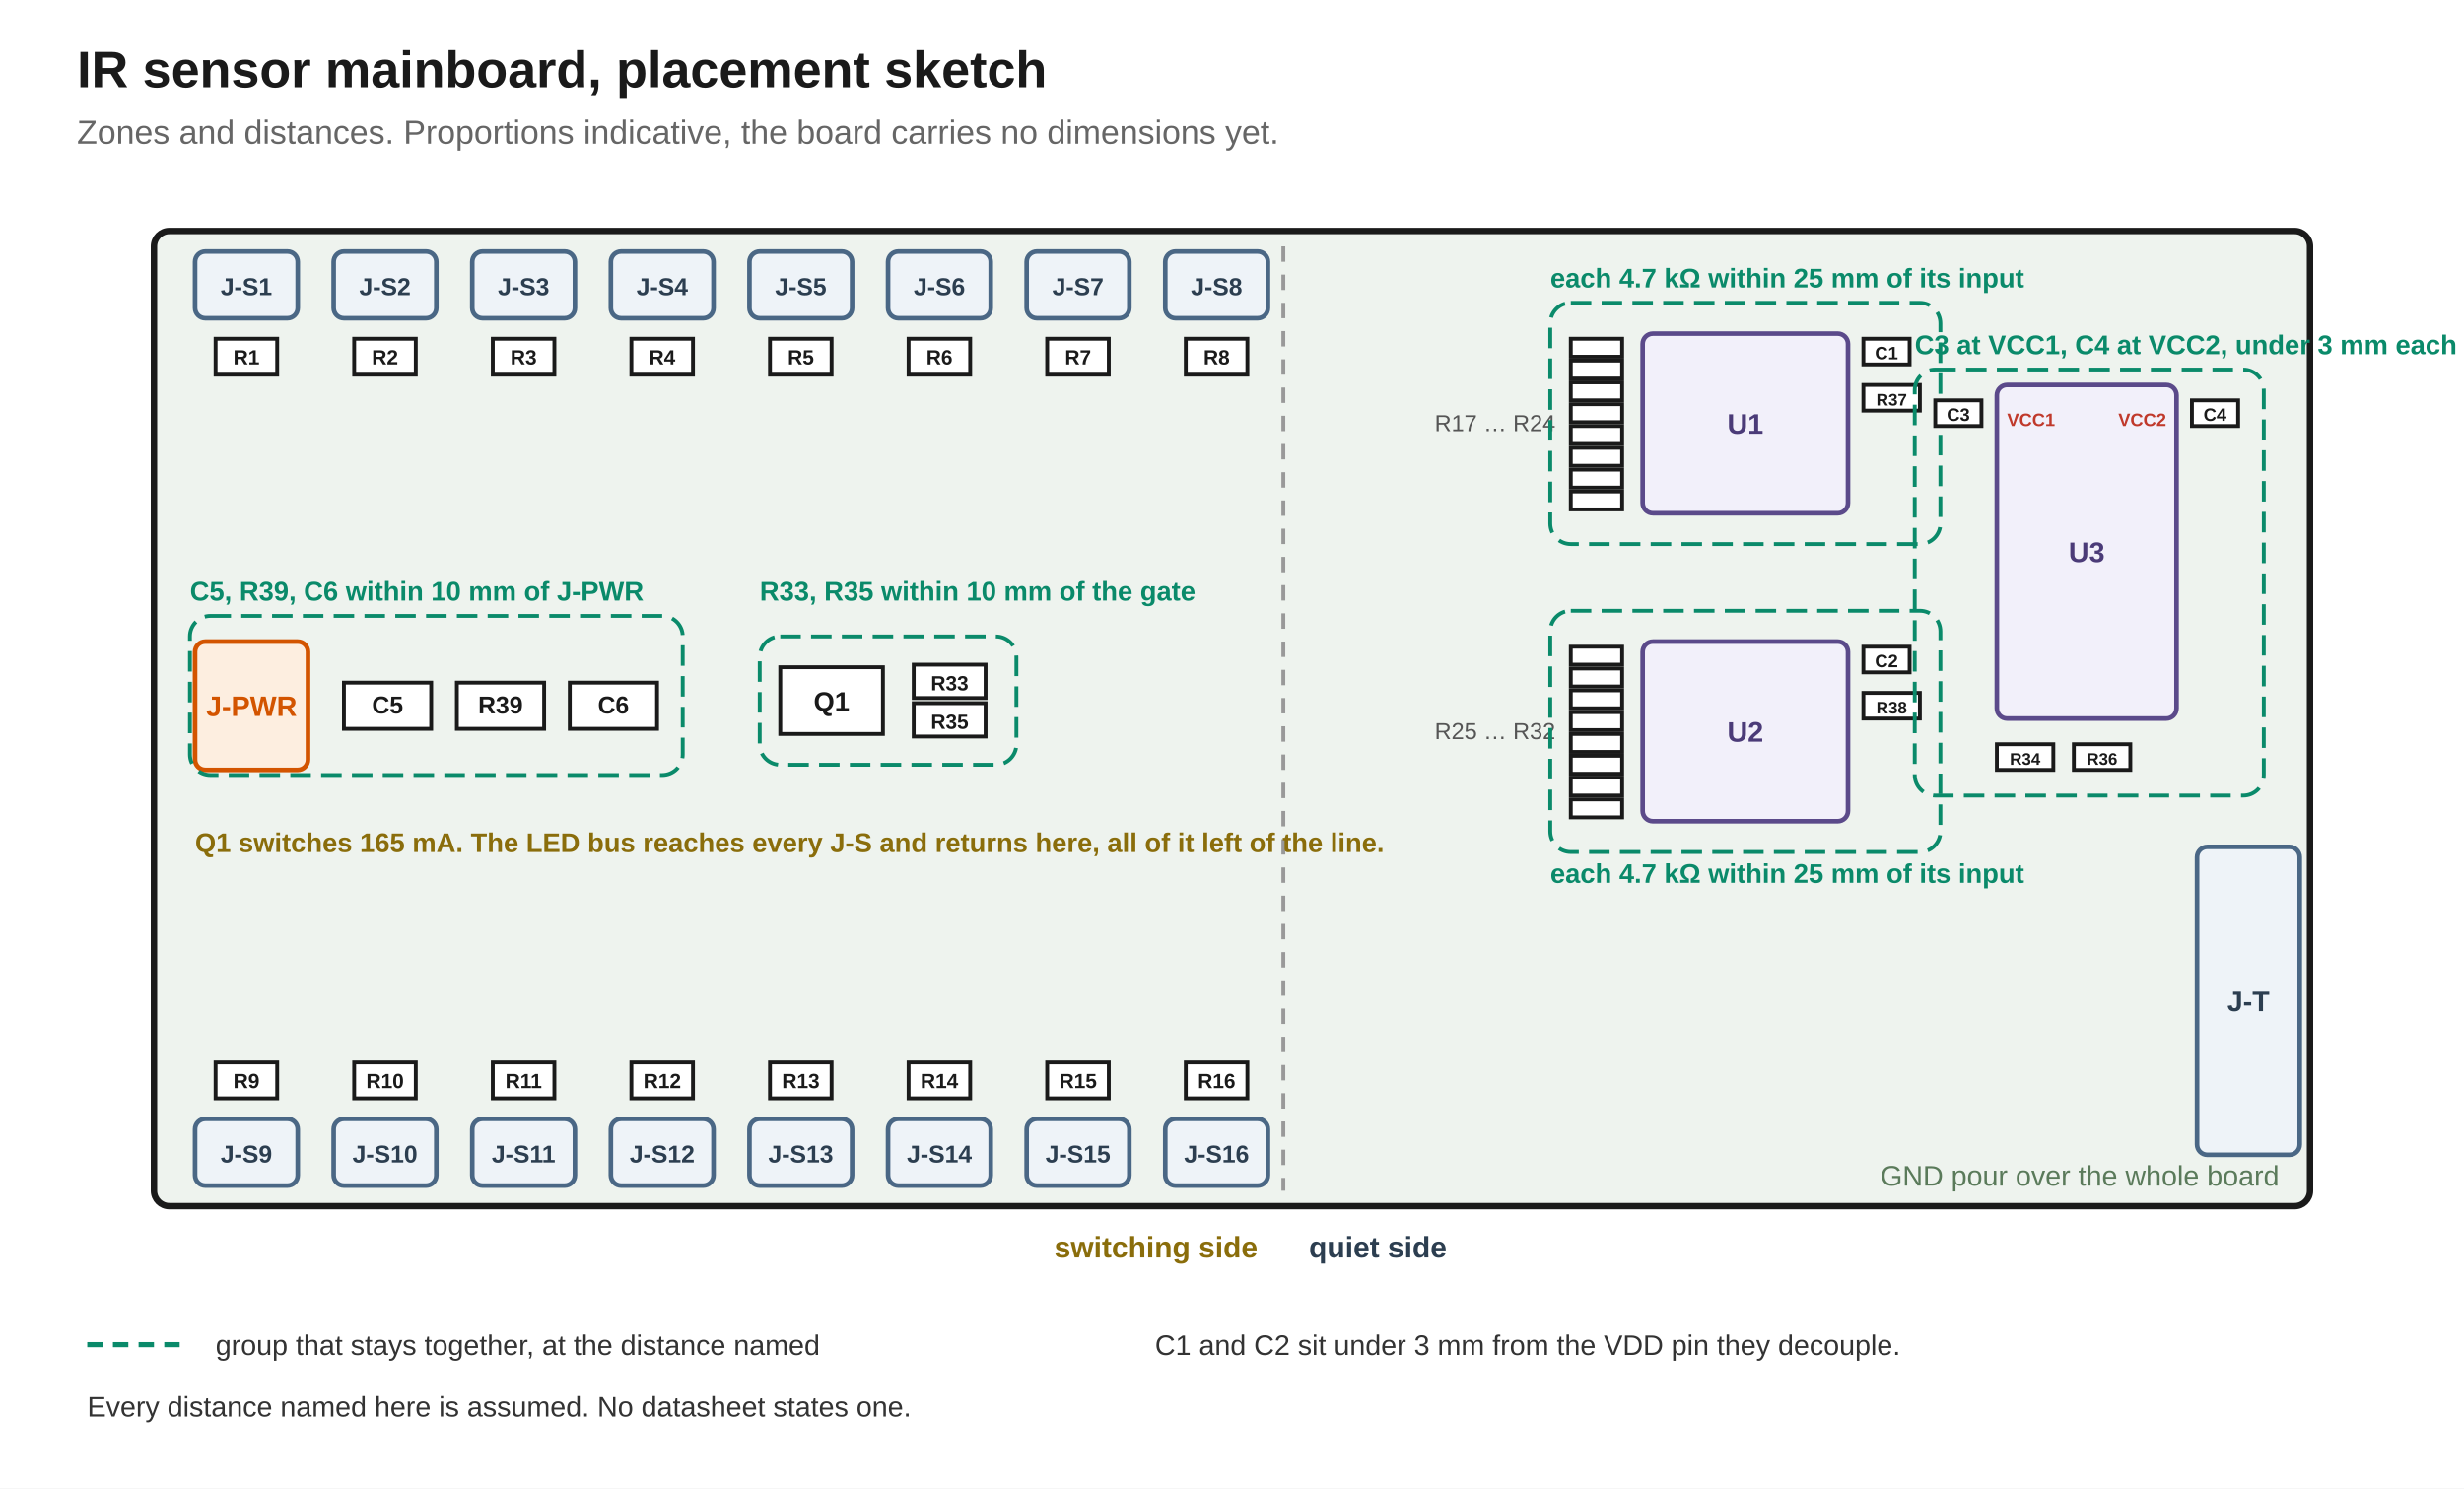
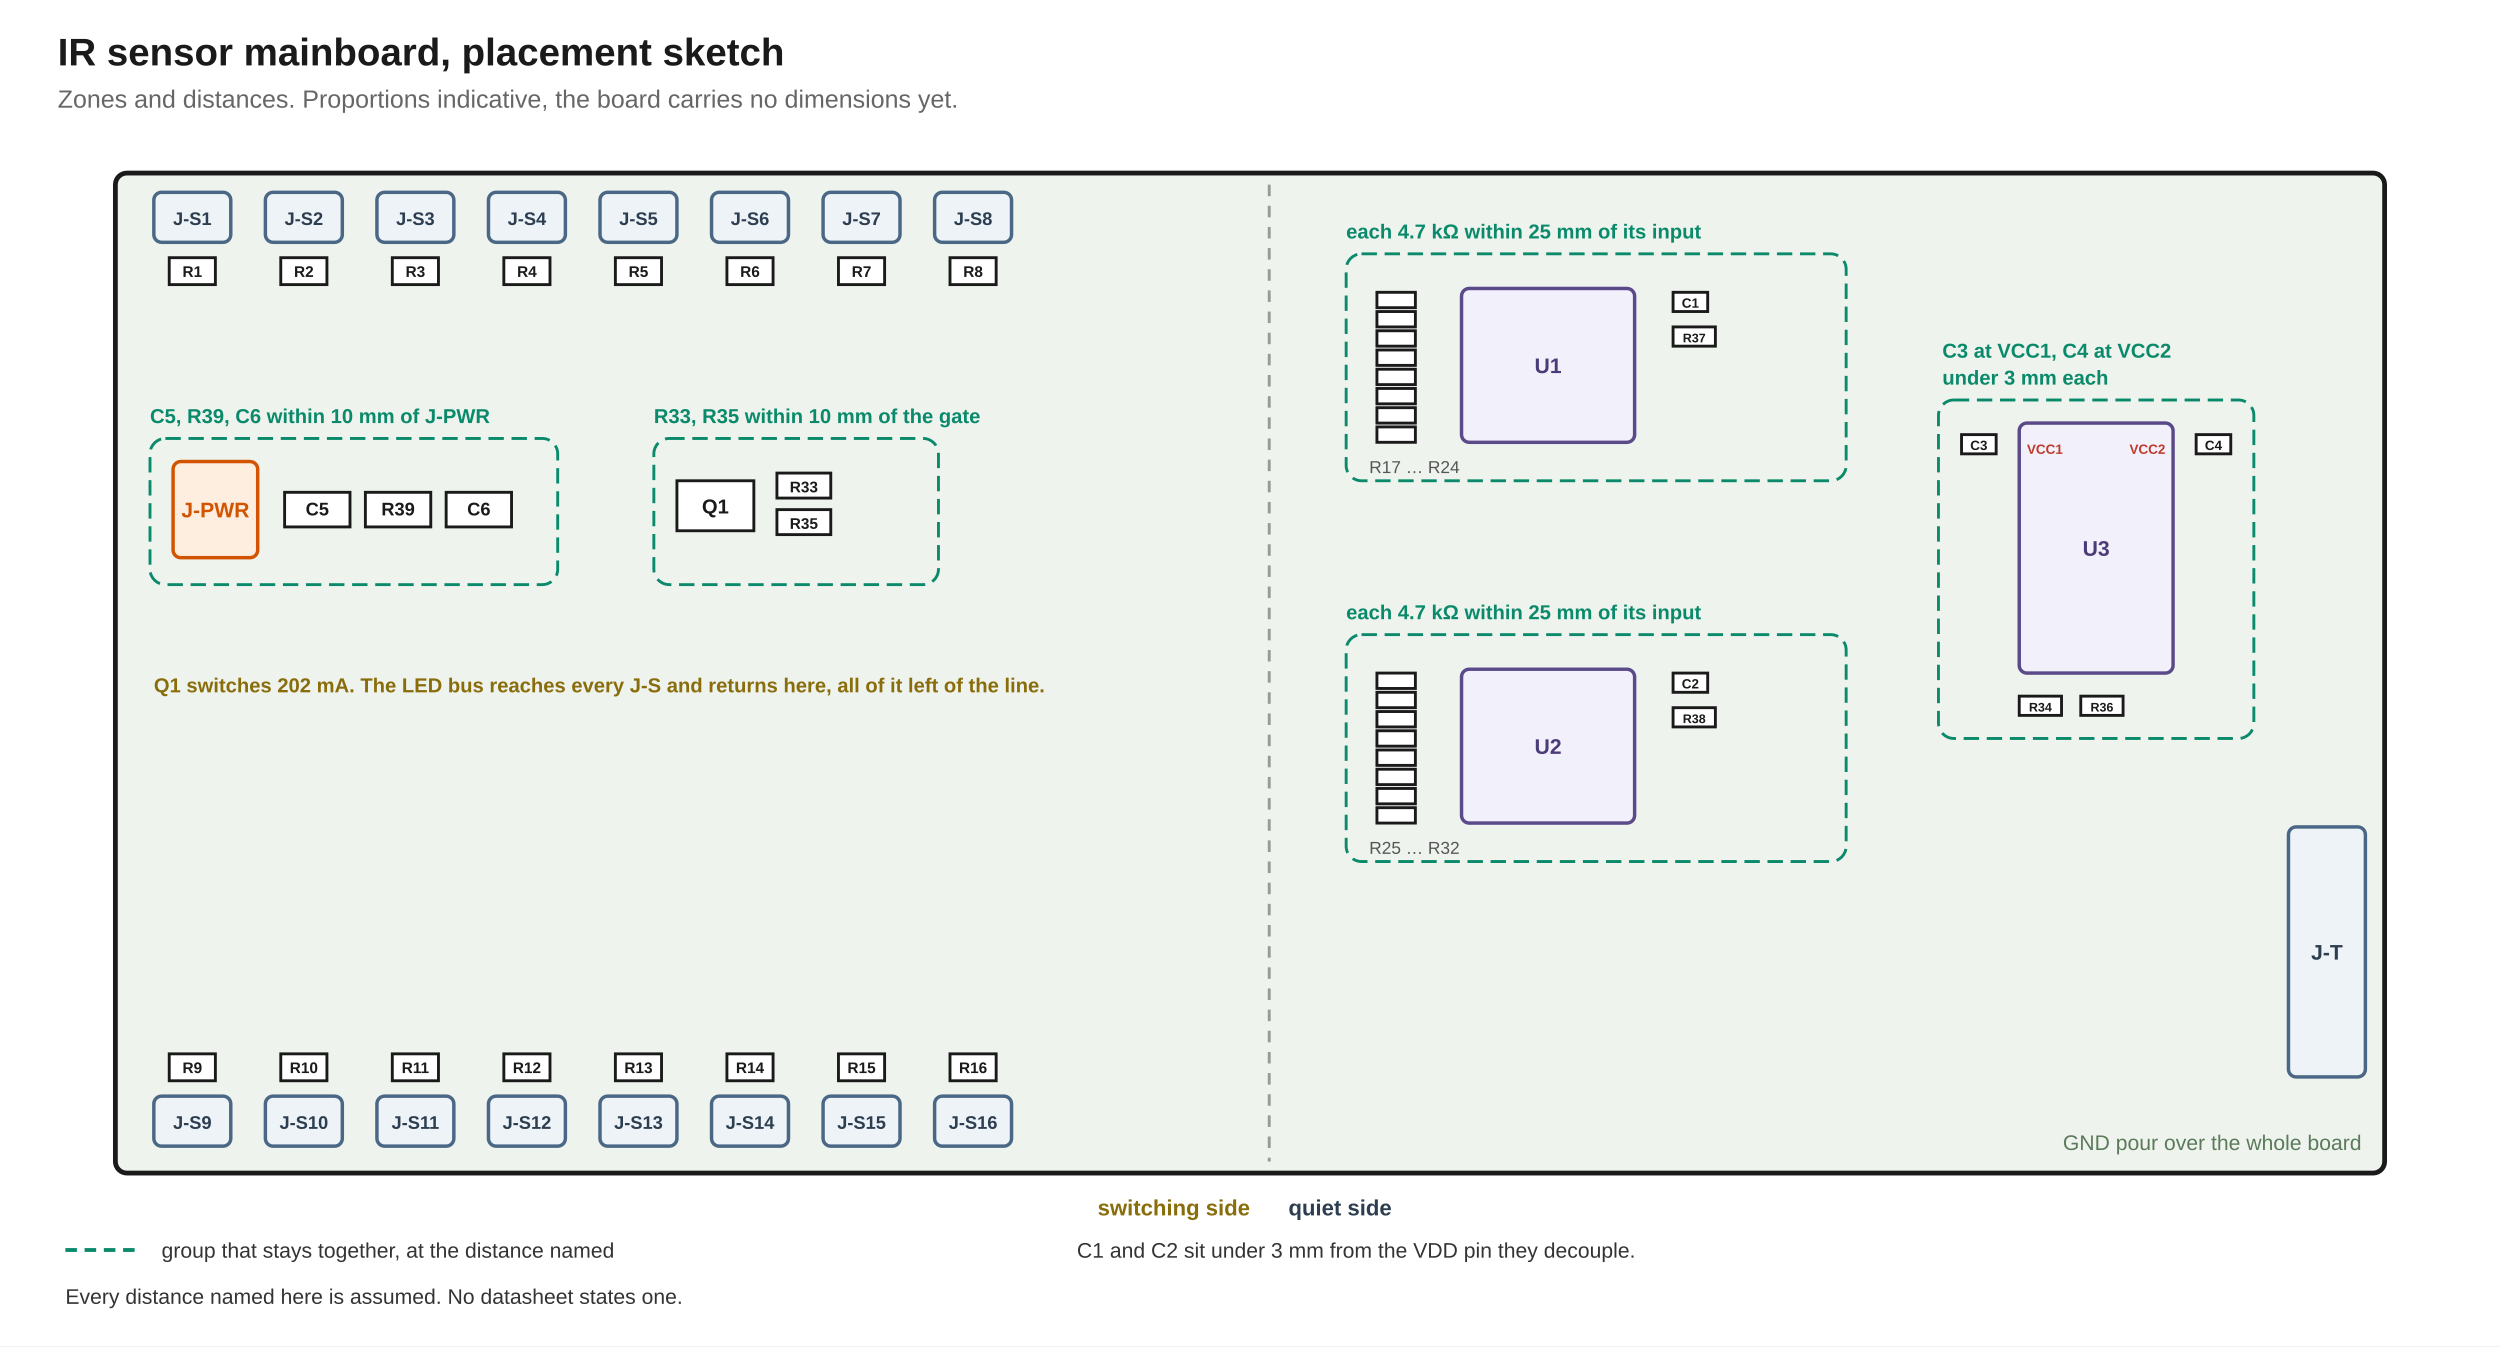
- <svg xmlns="http://www.w3.org/2000/svg" viewBox="0 0 960 580" font-family="Segoe UI, Arial, sans-serif">
-   <rect x="0" y="0" width="960" height="580" fill="#ffffff" />
+ <svg xmlns="http://www.w3.org/2000/svg" viewBox="0 0 1300 700" font-family="Segoe UI, Arial, sans-serif">
+   <rect x="0" y="0" width="1300" height="700" fill="#ffffff" />
  <text x="30" y="34" font-size="20" font-weight="700" fill="#1a1a1a">IR sensor mainboard, placement sketch</text>
  <text x="30" y="56" font-size="13" fill="#666">Zones and distances. Proportions indicative, the board carries no dimensions yet.</text>
-   <rect x="60" y="90" width="840" height="380" rx="6" fill="#eef3ee" stroke="#1a1a1a" stroke-width="2.5" />
-   <line x1="500" y1="96" x2="500" y2="464" stroke="#999" stroke-width="1.5" stroke-dasharray="6 5" />
-   <text x="490" y="490" text-anchor="end" font-size="11.5" font-weight="700" fill="#8a6d0b">switching side</text>
-   <text x="510" y="490" font-size="11.5" font-weight="700" fill="#2c3e50">quiet side</text>
-   <text x="888" y="462" text-anchor="end" font-size="11" fill="#5a7a5a">GND pour over the whole board</text>
-   <rect x="76" y="98" width="40" height="26" rx="4" fill="#eef3f8" stroke="#4a6785" stroke-width="1.8" />
-   <text x="96" y="115" text-anchor="middle" font-size="9.5" font-weight="700" fill="#2c3e50">J-S1</text>
-   <rect x="84" y="132" width="24" height="14" fill="#fff" stroke="#1a1a1a" stroke-width="1.5" />
-   <text x="96" y="142" text-anchor="middle" font-size="8" font-weight="700" fill="#1a1a1a">R1</text>
-   <rect x="130" y="98" width="40" height="26" rx="4" fill="#eef3f8" stroke="#4a6785" stroke-width="1.8" />
-   <text x="150" y="115" text-anchor="middle" font-size="9.5" font-weight="700" fill="#2c3e50">J-S2</text>
-   <rect x="138" y="132" width="24" height="14" fill="#fff" stroke="#1a1a1a" stroke-width="1.5" />
-   <text x="150" y="142" text-anchor="middle" font-size="8" font-weight="700" fill="#1a1a1a">R2</text>
-   <rect x="184" y="98" width="40" height="26" rx="4" fill="#eef3f8" stroke="#4a6785" stroke-width="1.8" />
-   <text x="204" y="115" text-anchor="middle" font-size="9.5" font-weight="700" fill="#2c3e50">J-S3</text>
-   <rect x="192" y="132" width="24" height="14" fill="#fff" stroke="#1a1a1a" stroke-width="1.5" />
-   <text x="204" y="142" text-anchor="middle" font-size="8" font-weight="700" fill="#1a1a1a">R3</text>
-   <rect x="238" y="98" width="40" height="26" rx="4" fill="#eef3f8" stroke="#4a6785" stroke-width="1.8" />
-   <text x="258" y="115" text-anchor="middle" font-size="9.5" font-weight="700" fill="#2c3e50">J-S4</text>
-   <rect x="246" y="132" width="24" height="14" fill="#fff" stroke="#1a1a1a" stroke-width="1.5" />
-   <text x="258" y="142" text-anchor="middle" font-size="8" font-weight="700" fill="#1a1a1a">R4</text>
-   <rect x="292" y="98" width="40" height="26" rx="4" fill="#eef3f8" stroke="#4a6785" stroke-width="1.8" />
-   <text x="312" y="115" text-anchor="middle" font-size="9.5" font-weight="700" fill="#2c3e50">J-S5</text>
-   <rect x="300" y="132" width="24" height="14" fill="#fff" stroke="#1a1a1a" stroke-width="1.5" />
-   <text x="312" y="142" text-anchor="middle" font-size="8" font-weight="700" fill="#1a1a1a">R5</text>
-   <rect x="346" y="98" width="40" height="26" rx="4" fill="#eef3f8" stroke="#4a6785" stroke-width="1.8" />
-   <text x="366" y="115" text-anchor="middle" font-size="9.5" font-weight="700" fill="#2c3e50">J-S6</text>
-   <rect x="354" y="132" width="24" height="14" fill="#fff" stroke="#1a1a1a" stroke-width="1.5" />
-   <text x="366" y="142" text-anchor="middle" font-size="8" font-weight="700" fill="#1a1a1a">R6</text>
-   <rect x="400" y="98" width="40" height="26" rx="4" fill="#eef3f8" stroke="#4a6785" stroke-width="1.8" />
-   <text x="420" y="115" text-anchor="middle" font-size="9.5" font-weight="700" fill="#2c3e50">J-S7</text>
-   <rect x="408" y="132" width="24" height="14" fill="#fff" stroke="#1a1a1a" stroke-width="1.5" />
-   <text x="420" y="142" text-anchor="middle" font-size="8" font-weight="700" fill="#1a1a1a">R7</text>
-   <rect x="454" y="98" width="40" height="26" rx="4" fill="#eef3f8" stroke="#4a6785" stroke-width="1.8" />
-   <text x="474" y="115" text-anchor="middle" font-size="9.5" font-weight="700" fill="#2c3e50">J-S8</text>
-   <rect x="462" y="132" width="24" height="14" fill="#fff" stroke="#1a1a1a" stroke-width="1.5" />
-   <text x="474" y="142" text-anchor="middle" font-size="8" font-weight="700" fill="#1a1a1a">R8</text>
-   <rect x="76" y="436" width="40" height="26" rx="4" fill="#eef3f8" stroke="#4a6785" stroke-width="1.8" />
-   <text x="96" y="453" text-anchor="middle" font-size="9.5" font-weight="700" fill="#2c3e50">J-S9</text>
-   <rect x="84" y="414" width="24" height="14" fill="#fff" stroke="#1a1a1a" stroke-width="1.5" />
-   <text x="96" y="424" text-anchor="middle" font-size="8" font-weight="700" fill="#1a1a1a">R9</text>
-   <rect x="130" y="436" width="40" height="26" rx="4" fill="#eef3f8" stroke="#4a6785" stroke-width="1.8" />
-   <text x="150" y="453" text-anchor="middle" font-size="9.5" font-weight="700" fill="#2c3e50">J-S10</text>
-   <rect x="138" y="414" width="24" height="14" fill="#fff" stroke="#1a1a1a" stroke-width="1.5" />
-   <text x="150" y="424" text-anchor="middle" font-size="8" font-weight="700" fill="#1a1a1a">R10</text>
-   <rect x="184" y="436" width="40" height="26" rx="4" fill="#eef3f8" stroke="#4a6785" stroke-width="1.8" />
-   <text x="204" y="453" text-anchor="middle" font-size="9.5" font-weight="700" fill="#2c3e50">J-S11</text>
-   <rect x="192" y="414" width="24" height="14" fill="#fff" stroke="#1a1a1a" stroke-width="1.5" />
-   <text x="204" y="424" text-anchor="middle" font-size="8" font-weight="700" fill="#1a1a1a">R11</text>
-   <rect x="238" y="436" width="40" height="26" rx="4" fill="#eef3f8" stroke="#4a6785" stroke-width="1.8" />
-   <text x="258" y="453" text-anchor="middle" font-size="9.5" font-weight="700" fill="#2c3e50">J-S12</text>
-   <rect x="246" y="414" width="24" height="14" fill="#fff" stroke="#1a1a1a" stroke-width="1.5" />
-   <text x="258" y="424" text-anchor="middle" font-size="8" font-weight="700" fill="#1a1a1a">R12</text>
-   <rect x="292" y="436" width="40" height="26" rx="4" fill="#eef3f8" stroke="#4a6785" stroke-width="1.8" />
-   <text x="312" y="453" text-anchor="middle" font-size="9.5" font-weight="700" fill="#2c3e50">J-S13</text>
-   <rect x="300" y="414" width="24" height="14" fill="#fff" stroke="#1a1a1a" stroke-width="1.5" />
-   <text x="312" y="424" text-anchor="middle" font-size="8" font-weight="700" fill="#1a1a1a">R13</text>
-   <rect x="346" y="436" width="40" height="26" rx="4" fill="#eef3f8" stroke="#4a6785" stroke-width="1.8" />
-   <text x="366" y="453" text-anchor="middle" font-size="9.5" font-weight="700" fill="#2c3e50">J-S14</text>
-   <rect x="354" y="414" width="24" height="14" fill="#fff" stroke="#1a1a1a" stroke-width="1.5" />
-   <text x="366" y="424" text-anchor="middle" font-size="8" font-weight="700" fill="#1a1a1a">R14</text>
-   <rect x="400" y="436" width="40" height="26" rx="4" fill="#eef3f8" stroke="#4a6785" stroke-width="1.8" />
-   <text x="420" y="453" text-anchor="middle" font-size="9.5" font-weight="700" fill="#2c3e50">J-S15</text>
-   <rect x="408" y="414" width="24" height="14" fill="#fff" stroke="#1a1a1a" stroke-width="1.5" />
-   <text x="420" y="424" text-anchor="middle" font-size="8" font-weight="700" fill="#1a1a1a">R15</text>
-   <rect x="454" y="436" width="40" height="26" rx="4" fill="#eef3f8" stroke="#4a6785" stroke-width="1.8" />
-   <text x="474" y="453" text-anchor="middle" font-size="9.5" font-weight="700" fill="#2c3e50">J-S16</text>
-   <rect x="462" y="414" width="24" height="14" fill="#fff" stroke="#1a1a1a" stroke-width="1.5" />
-   <text x="474" y="424" text-anchor="middle" font-size="8" font-weight="700" fill="#1a1a1a">R16</text>
-   <rect x="76" y="250" width="44" height="50" rx="4" fill="#fdeee0" stroke="#d35400" stroke-width="1.8" />
-   <text x="98" y="279" text-anchor="middle" font-size="11" font-weight="700" fill="#d35400">J-PWR</text>
-   <rect x="134" y="266" width="34" height="18" fill="#fff" stroke="#1a1a1a" stroke-width="1.5" />
-   <text x="151" y="278" text-anchor="middle" font-size="9.5" font-weight="700" fill="#1a1a1a">C5</text>
-   <rect x="178" y="266" width="34" height="18" fill="#fff" stroke="#1a1a1a" stroke-width="1.5" />
-   <text x="195" y="278" text-anchor="middle" font-size="9.5" font-weight="700" fill="#1a1a1a">R39</text>
-   <rect x="222" y="266" width="34" height="18" fill="#fff" stroke="#1a1a1a" stroke-width="1.5" />
-   <text x="239" y="278" text-anchor="middle" font-size="9.5" font-weight="700" fill="#1a1a1a">C6</text>
-   <rect x="74" y="240" width="192" height="62" rx="8" fill="none" stroke="#0a8a6a" stroke-width="1.5" stroke-dasharray="8 4" />
-   <text x="74" y="234" font-size="10.5" font-weight="700" fill="#0a8a6a">C5, R39, C6 within 10 mm of J-PWR</text>
-   <rect x="304" y="260" width="40" height="26" fill="#fff" stroke="#1a1a1a" stroke-width="1.5" />
-   <text x="324" y="277" text-anchor="middle" font-size="10.5" font-weight="700" fill="#1a1a1a">Q1</text>
-   <rect x="356" y="259" width="28" height="13" fill="#fff" stroke="#1a1a1a" stroke-width="1.5" />
-   <text x="370" y="269" text-anchor="middle" font-size="8" font-weight="700" fill="#1a1a1a">R33</text>
-   <rect x="356" y="274" width="28" height="13" fill="#fff" stroke="#1a1a1a" stroke-width="1.5" />
-   <text x="370" y="284" text-anchor="middle" font-size="8" font-weight="700" fill="#1a1a1a">R35</text>
-   <rect x="296" y="248" width="100" height="50" rx="8" fill="none" stroke="#0a8a6a" stroke-width="1.5" stroke-dasharray="8 4" />
-   <text x="296" y="234" font-size="10.5" font-weight="700" fill="#0a8a6a">R33, R35 within 10 mm of the gate</text>
-   <text x="76" y="332" font-size="10.5" font-weight="700" fill="#8a6d0b">Q1 switches 165 mA. The LED bus reaches every J-S and returns here, all of it left of the line.</text>
-   <rect x="640" y="130" width="80" height="70" rx="4" fill="#f2f0fa" stroke="#5b4a8a" stroke-width="1.8" />
-   <text x="680" y="169" text-anchor="middle" font-size="11" font-weight="700" fill="#4b3b78">U1</text>
-   <rect x="612" y="132.0" width="20" height="7" fill="#fff" stroke="#1a1a1a" stroke-width="1.5" />
-   <rect x="612" y="140.5" width="20" height="7" fill="#fff" stroke="#1a1a1a" stroke-width="1.5" />
-   <rect x="612" y="149.0" width="20" height="7" fill="#fff" stroke="#1a1a1a" stroke-width="1.5" />
-   <rect x="612" y="157.5" width="20" height="7" fill="#fff" stroke="#1a1a1a" stroke-width="1.5" />
-   <rect x="612" y="166.0" width="20" height="7" fill="#fff" stroke="#1a1a1a" stroke-width="1.5" />
-   <rect x="612" y="174.5" width="20" height="7" fill="#fff" stroke="#1a1a1a" stroke-width="1.5" />
-   <rect x="612" y="183.0" width="20" height="7" fill="#fff" stroke="#1a1a1a" stroke-width="1.5" />
-   <rect x="612" y="191.5" width="20" height="7" fill="#fff" stroke="#1a1a1a" stroke-width="1.5" />
-   <text x="606" y="168" text-anchor="end" font-size="9" fill="#555">R17 … R24</text>
-   <rect x="726" y="132" width="18" height="10" fill="#fff" stroke="#1a1a1a" stroke-width="1.5" />
-   <text x="735" y="140" text-anchor="middle" font-size="7" font-weight="700" fill="#1a1a1a">C1</text>
-   <rect x="726" y="150" width="22" height="10" fill="#fff" stroke="#1a1a1a" stroke-width="1.5" />
-   <text x="737" y="158" text-anchor="middle" font-size="6.5" font-weight="700" fill="#1a1a1a">R37</text>
-   <rect x="604" y="118" width="152" height="94" rx="8" fill="none" stroke="#0a8a6a" stroke-width="1.5" stroke-dasharray="8 4" />
-   <text x="604" y="112" font-size="10.5" font-weight="700" fill="#0a8a6a">each 4.7 kΩ within 25 mm of its input</text>
-   <rect x="640" y="250" width="80" height="70" rx="4" fill="#f2f0fa" stroke="#5b4a8a" stroke-width="1.8" />
-   <text x="680" y="289" text-anchor="middle" font-size="11" font-weight="700" fill="#4b3b78">U2</text>
-   <rect x="612" y="252.0" width="20" height="7" fill="#fff" stroke="#1a1a1a" stroke-width="1.5" />
-   <rect x="612" y="260.5" width="20" height="7" fill="#fff" stroke="#1a1a1a" stroke-width="1.5" />
-   <rect x="612" y="269.0" width="20" height="7" fill="#fff" stroke="#1a1a1a" stroke-width="1.5" />
-   <rect x="612" y="277.5" width="20" height="7" fill="#fff" stroke="#1a1a1a" stroke-width="1.5" />
-   <rect x="612" y="286.0" width="20" height="7" fill="#fff" stroke="#1a1a1a" stroke-width="1.5" />
-   <rect x="612" y="294.5" width="20" height="7" fill="#fff" stroke="#1a1a1a" stroke-width="1.5" />
-   <rect x="612" y="303.0" width="20" height="7" fill="#fff" stroke="#1a1a1a" stroke-width="1.5" />
-   <rect x="612" y="311.5" width="20" height="7" fill="#fff" stroke="#1a1a1a" stroke-width="1.5" />
-   <text x="606" y="288" text-anchor="end" font-size="9" fill="#555">R25 … R32</text>
-   <rect x="726" y="252" width="18" height="10" fill="#fff" stroke="#1a1a1a" stroke-width="1.5" />
-   <text x="735" y="260" text-anchor="middle" font-size="7" font-weight="700" fill="#1a1a1a">C2</text>
-   <rect x="726" y="270" width="22" height="10" fill="#fff" stroke="#1a1a1a" stroke-width="1.5" />
-   <text x="737" y="278" text-anchor="middle" font-size="6.5" font-weight="700" fill="#1a1a1a">R38</text>
-   <rect x="604" y="238" width="152" height="94" rx="8" fill="none" stroke="#0a8a6a" stroke-width="1.5" stroke-dasharray="8 4" />
-   <text x="604" y="344" font-size="10.5" font-weight="700" fill="#0a8a6a">each 4.7 kΩ within 25 mm of its input</text>
-   <rect x="778" y="150" width="70" height="130" rx="4" fill="#f2f0fa" stroke="#5b4a8a" stroke-width="1.8" />
-   <text x="813" y="219" text-anchor="middle" font-size="11" font-weight="700" fill="#4b3b78">U3</text>
-   <text x="782" y="166" font-size="7" font-weight="700" fill="#c0392b">VCC1</text>
-   <text x="844" y="166" text-anchor="end" font-size="7" font-weight="700" fill="#c0392b">VCC2</text>
-   <rect x="754" y="156" width="18" height="10" fill="#fff" stroke="#1a1a1a" stroke-width="1.5" />
-   <text x="763" y="164" text-anchor="middle" font-size="7" font-weight="700" fill="#1a1a1a">C3</text>
-   <rect x="854" y="156" width="18" height="10" fill="#fff" stroke="#1a1a1a" stroke-width="1.5" />
-   <text x="863" y="164" text-anchor="middle" font-size="7" font-weight="700" fill="#1a1a1a">C4</text>
-   <rect x="778" y="290" width="22" height="10" fill="#fff" stroke="#1a1a1a" stroke-width="1.5" />
-   <text x="789" y="298" text-anchor="middle" font-size="6.5" font-weight="700" fill="#1a1a1a">R34</text>
-   <rect x="808" y="290" width="22" height="10" fill="#fff" stroke="#1a1a1a" stroke-width="1.5" />
-   <text x="819" y="298" text-anchor="middle" font-size="6.5" font-weight="700" fill="#1a1a1a">R36</text>
-   <rect x="746" y="144" width="136" height="166" rx="8" fill="none" stroke="#0a8a6a" stroke-width="1.5" stroke-dasharray="8 4" />
-   <text x="746" y="138" font-size="10.5" font-weight="700" fill="#0a8a6a">C3 at VCC1, C4 at VCC2, under 3 mm each</text>
-   <rect x="856" y="330" width="40" height="120" rx="4" fill="#eef3f8" stroke="#4a6785" stroke-width="1.8" />
-   <text x="876" y="394" text-anchor="middle" font-size="11" font-weight="700" fill="#2c3e50">J-T</text>
-   <line x1="34" y1="524" x2="74" y2="524" stroke="#0a8a6a" stroke-width="2" stroke-dasharray="6 4" />
-   <text x="84" y="528" font-size="11" fill="#333">group that stays together, at the distance named</text>
-   <text x="450" y="528" font-size="11" fill="#333">C1 and C2 sit under 3 mm from the VDD pin they decouple.</text>
-   <text x="34" y="552" font-size="11" fill="#333">Every distance named here is assumed. No datasheet states one.</text>
+   <rect x="60" y="90" width="1180" height="520" rx="6" fill="#eef3ee" stroke="#1a1a1a" stroke-width="2.5" />
+   <line x1="660" y1="96" x2="660" y2="604" stroke="#999" stroke-width="1.5" stroke-dasharray="6 5" />
+   <text x="650" y="632" text-anchor="end" font-size="11.5" font-weight="700" fill="#8a6d0b">switching side</text>
+   <text x="670" y="632" font-size="11.5" font-weight="700" fill="#2c3e50">quiet side</text>
+   <text x="1228" y="598" text-anchor="end" font-size="11" fill="#5a7a5a">GND pour over the whole board</text>
+   <rect x="80" y="100" width="40" height="26" rx="4" fill="#eef3f8" stroke="#4a6785" stroke-width="1.8" />
+   <text x="100" y="117" text-anchor="middle" font-size="9.5" font-weight="700" fill="#2c3e50">J-S1</text>
+   <rect x="88" y="134" width="24" height="14" fill="#fff" stroke="#1a1a1a" stroke-width="1.5" />
+   <text x="100" y="144" text-anchor="middle" font-size="8" font-weight="700" fill="#1a1a1a">R1</text>
+   <rect x="138" y="100" width="40" height="26" rx="4" fill="#eef3f8" stroke="#4a6785" stroke-width="1.8" />
+   <text x="158" y="117" text-anchor="middle" font-size="9.5" font-weight="700" fill="#2c3e50">J-S2</text>
+   <rect x="146" y="134" width="24" height="14" fill="#fff" stroke="#1a1a1a" stroke-width="1.5" />
+   <text x="158" y="144" text-anchor="middle" font-size="8" font-weight="700" fill="#1a1a1a">R2</text>
+   <rect x="196" y="100" width="40" height="26" rx="4" fill="#eef3f8" stroke="#4a6785" stroke-width="1.8" />
+   <text x="216" y="117" text-anchor="middle" font-size="9.5" font-weight="700" fill="#2c3e50">J-S3</text>
+   <rect x="204" y="134" width="24" height="14" fill="#fff" stroke="#1a1a1a" stroke-width="1.5" />
+   <text x="216" y="144" text-anchor="middle" font-size="8" font-weight="700" fill="#1a1a1a">R3</text>
+   <rect x="254" y="100" width="40" height="26" rx="4" fill="#eef3f8" stroke="#4a6785" stroke-width="1.8" />
+   <text x="274" y="117" text-anchor="middle" font-size="9.5" font-weight="700" fill="#2c3e50">J-S4</text>
+   <rect x="262" y="134" width="24" height="14" fill="#fff" stroke="#1a1a1a" stroke-width="1.5" />
+   <text x="274" y="144" text-anchor="middle" font-size="8" font-weight="700" fill="#1a1a1a">R4</text>
+   <rect x="312" y="100" width="40" height="26" rx="4" fill="#eef3f8" stroke="#4a6785" stroke-width="1.8" />
+   <text x="332" y="117" text-anchor="middle" font-size="9.5" font-weight="700" fill="#2c3e50">J-S5</text>
+   <rect x="320" y="134" width="24" height="14" fill="#fff" stroke="#1a1a1a" stroke-width="1.5" />
+   <text x="332" y="144" text-anchor="middle" font-size="8" font-weight="700" fill="#1a1a1a">R5</text>
+   <rect x="370" y="100" width="40" height="26" rx="4" fill="#eef3f8" stroke="#4a6785" stroke-width="1.8" />
+   <text x="390" y="117" text-anchor="middle" font-size="9.5" font-weight="700" fill="#2c3e50">J-S6</text>
+   <rect x="378" y="134" width="24" height="14" fill="#fff" stroke="#1a1a1a" stroke-width="1.5" />
+   <text x="390" y="144" text-anchor="middle" font-size="8" font-weight="700" fill="#1a1a1a">R6</text>
+   <rect x="428" y="100" width="40" height="26" rx="4" fill="#eef3f8" stroke="#4a6785" stroke-width="1.8" />
+   <text x="448" y="117" text-anchor="middle" font-size="9.5" font-weight="700" fill="#2c3e50">J-S7</text>
+   <rect x="436" y="134" width="24" height="14" fill="#fff" stroke="#1a1a1a" stroke-width="1.5" />
+   <text x="448" y="144" text-anchor="middle" font-size="8" font-weight="700" fill="#1a1a1a">R7</text>
+   <rect x="486" y="100" width="40" height="26" rx="4" fill="#eef3f8" stroke="#4a6785" stroke-width="1.8" />
+   <text x="506" y="117" text-anchor="middle" font-size="9.5" font-weight="700" fill="#2c3e50">J-S8</text>
+   <rect x="494" y="134" width="24" height="14" fill="#fff" stroke="#1a1a1a" stroke-width="1.5" />
+   <text x="506" y="144" text-anchor="middle" font-size="8" font-weight="700" fill="#1a1a1a">R8</text>
+   <rect x="80" y="570" width="40" height="26" rx="4" fill="#eef3f8" stroke="#4a6785" stroke-width="1.8" />
+   <text x="100" y="587" text-anchor="middle" font-size="9.5" font-weight="700" fill="#2c3e50">J-S9</text>
+   <rect x="88" y="548" width="24" height="14" fill="#fff" stroke="#1a1a1a" stroke-width="1.5" />
+   <text x="100" y="558" text-anchor="middle" font-size="8" font-weight="700" fill="#1a1a1a">R9</text>
+   <rect x="138" y="570" width="40" height="26" rx="4" fill="#eef3f8" stroke="#4a6785" stroke-width="1.8" />
+   <text x="158" y="587" text-anchor="middle" font-size="9.5" font-weight="700" fill="#2c3e50">J-S10</text>
+   <rect x="146" y="548" width="24" height="14" fill="#fff" stroke="#1a1a1a" stroke-width="1.5" />
+   <text x="158" y="558" text-anchor="middle" font-size="8" font-weight="700" fill="#1a1a1a">R10</text>
+   <rect x="196" y="570" width="40" height="26" rx="4" fill="#eef3f8" stroke="#4a6785" stroke-width="1.8" />
+   <text x="216" y="587" text-anchor="middle" font-size="9.5" font-weight="700" fill="#2c3e50">J-S11</text>
+   <rect x="204" y="548" width="24" height="14" fill="#fff" stroke="#1a1a1a" stroke-width="1.5" />
+   <text x="216" y="558" text-anchor="middle" font-size="8" font-weight="700" fill="#1a1a1a">R11</text>
+   <rect x="254" y="570" width="40" height="26" rx="4" fill="#eef3f8" stroke="#4a6785" stroke-width="1.8" />
+   <text x="274" y="587" text-anchor="middle" font-size="9.5" font-weight="700" fill="#2c3e50">J-S12</text>
+   <rect x="262" y="548" width="24" height="14" fill="#fff" stroke="#1a1a1a" stroke-width="1.5" />
+   <text x="274" y="558" text-anchor="middle" font-size="8" font-weight="700" fill="#1a1a1a">R12</text>
+   <rect x="312" y="570" width="40" height="26" rx="4" fill="#eef3f8" stroke="#4a6785" stroke-width="1.8" />
+   <text x="332" y="587" text-anchor="middle" font-size="9.5" font-weight="700" fill="#2c3e50">J-S13</text>
+   <rect x="320" y="548" width="24" height="14" fill="#fff" stroke="#1a1a1a" stroke-width="1.5" />
+   <text x="332" y="558" text-anchor="middle" font-size="8" font-weight="700" fill="#1a1a1a">R13</text>
+   <rect x="370" y="570" width="40" height="26" rx="4" fill="#eef3f8" stroke="#4a6785" stroke-width="1.8" />
+   <text x="390" y="587" text-anchor="middle" font-size="9.5" font-weight="700" fill="#2c3e50">J-S14</text>
+   <rect x="378" y="548" width="24" height="14" fill="#fff" stroke="#1a1a1a" stroke-width="1.5" />
+   <text x="390" y="558" text-anchor="middle" font-size="8" font-weight="700" fill="#1a1a1a">R14</text>
+   <rect x="428" y="570" width="40" height="26" rx="4" fill="#eef3f8" stroke="#4a6785" stroke-width="1.8" />
+   <text x="448" y="587" text-anchor="middle" font-size="9.5" font-weight="700" fill="#2c3e50">J-S15</text>
+   <rect x="436" y="548" width="24" height="14" fill="#fff" stroke="#1a1a1a" stroke-width="1.5" />
+   <text x="448" y="558" text-anchor="middle" font-size="8" font-weight="700" fill="#1a1a1a">R15</text>
+   <rect x="486" y="570" width="40" height="26" rx="4" fill="#eef3f8" stroke="#4a6785" stroke-width="1.8" />
+   <text x="506" y="587" text-anchor="middle" font-size="9.5" font-weight="700" fill="#2c3e50">J-S16</text>
+   <rect x="494" y="548" width="24" height="14" fill="#fff" stroke="#1a1a1a" stroke-width="1.5" />
+   <text x="506" y="558" text-anchor="middle" font-size="8" font-weight="700" fill="#1a1a1a">R16</text>
+   <rect x="90" y="240" width="44" height="50" rx="4" fill="#fdeee0" stroke="#d35400" stroke-width="1.8" />
+   <text x="112" y="269" text-anchor="middle" font-size="11" font-weight="700" fill="#d35400">J-PWR</text>
+   <rect x="148" y="256" width="34" height="18" fill="#fff" stroke="#1a1a1a" stroke-width="1.5" />
+   <text x="165" y="268" text-anchor="middle" font-size="9.5" font-weight="700" fill="#1a1a1a">C5</text>
+   <rect x="190" y="256" width="34" height="18" fill="#fff" stroke="#1a1a1a" stroke-width="1.5" />
+   <text x="207" y="268" text-anchor="middle" font-size="9.5" font-weight="700" fill="#1a1a1a">R39</text>
+   <rect x="232" y="256" width="34" height="18" fill="#fff" stroke="#1a1a1a" stroke-width="1.5" />
+   <text x="249" y="268" text-anchor="middle" font-size="9.5" font-weight="700" fill="#1a1a1a">C6</text>
+   <rect x="78" y="228" width="212" height="76" rx="8" fill="none" stroke="#0a8a6a" stroke-width="1.5" stroke-dasharray="8 4" />
+   <text data-fig="place_local" x="78" y="220" font-size="10.5" font-weight="700" fill="#0a8a6a">C5, R39, C6 within 10 mm of J-PWR</text>
+   <rect x="352" y="250" width="40" height="26" fill="#fff" stroke="#1a1a1a" stroke-width="1.5" />
+   <text x="372" y="267" text-anchor="middle" font-size="10.5" font-weight="700" fill="#1a1a1a">Q1</text>
+   <rect x="404" y="246" width="28" height="13" fill="#fff" stroke="#1a1a1a" stroke-width="1.5" />
+   <text x="418" y="256" text-anchor="middle" font-size="8" font-weight="700" fill="#1a1a1a">R33</text>
+   <rect x="404" y="265" width="28" height="13" fill="#fff" stroke="#1a1a1a" stroke-width="1.5" />
+   <text x="418" y="275" text-anchor="middle" font-size="8" font-weight="700" fill="#1a1a1a">R35</text>
+   <rect x="340" y="228" width="148" height="76" rx="8" fill="none" stroke="#0a8a6a" stroke-width="1.5" stroke-dasharray="8 4" />
+   <text data-fig="place_local" x="340" y="220" font-size="10.5" font-weight="700" fill="#0a8a6a">R33, R35 within 10 mm of the gate</text>
+   <text data-fig="i_bus" x="80" y="360" font-size="10.5" font-weight="700" fill="#8a6d0b">Q1 switches 202 mA. The LED bus reaches every J-S and returns here, all of it left of the line.</text>
+   <rect x="760" y="150" width="90" height="80" rx="4" fill="#f2f0fa" stroke="#5b4a8a" stroke-width="1.8" />
+   <text x="805" y="194" text-anchor="middle" font-size="11" font-weight="700" fill="#4b3b78">U1</text>
+   <rect x="716" y="152" width="20" height="8" fill="#fff" stroke="#1a1a1a" stroke-width="1.5" />
+   <rect x="716" y="162" width="20" height="8" fill="#fff" stroke="#1a1a1a" stroke-width="1.5" />
+   <rect x="716" y="172" width="20" height="8" fill="#fff" stroke="#1a1a1a" stroke-width="1.5" />
+   <rect x="716" y="182" width="20" height="8" fill="#fff" stroke="#1a1a1a" stroke-width="1.5" />
+   <rect x="716" y="192" width="20" height="8" fill="#fff" stroke="#1a1a1a" stroke-width="1.5" />
+   <rect x="716" y="202" width="20" height="8" fill="#fff" stroke="#1a1a1a" stroke-width="1.5" />
+   <rect x="716" y="212" width="20" height="8" fill="#fff" stroke="#1a1a1a" stroke-width="1.5" />
+   <rect x="716" y="222" width="20" height="8" fill="#fff" stroke="#1a1a1a" stroke-width="1.5" />
+   <text x="712" y="246" font-size="9" fill="#555">R17 … R24</text>
+   <rect x="870" y="152" width="18" height="10" fill="#fff" stroke="#1a1a1a" stroke-width="1.5" />
+   <text x="879" y="160" text-anchor="middle" font-size="7" font-weight="700" fill="#1a1a1a">C1</text>
+   <rect x="870" y="170" width="22" height="10" fill="#fff" stroke="#1a1a1a" stroke-width="1.5" />
+   <text x="881" y="178" text-anchor="middle" font-size="6.5" font-weight="700" fill="#1a1a1a">R37</text>
+   <rect x="700" y="132" width="260" height="118" rx="8" fill="none" stroke="#0a8a6a" stroke-width="1.5" stroke-dasharray="8 4" />
+   <text data-fig="place_channel" x="700" y="124" font-size="10.5" font-weight="700" fill="#0a8a6a">each 4.7 kΩ within 25 mm of its input</text>
+   <rect x="760" y="348" width="90" height="80" rx="4" fill="#f2f0fa" stroke="#5b4a8a" stroke-width="1.8" />
+   <text x="805" y="392" text-anchor="middle" font-size="11" font-weight="700" fill="#4b3b78">U2</text>
+   <rect x="716" y="350" width="20" height="8" fill="#fff" stroke="#1a1a1a" stroke-width="1.5" />
+   <rect x="716" y="360" width="20" height="8" fill="#fff" stroke="#1a1a1a" stroke-width="1.5" />
+   <rect x="716" y="370" width="20" height="8" fill="#fff" stroke="#1a1a1a" stroke-width="1.5" />
+   <rect x="716" y="380" width="20" height="8" fill="#fff" stroke="#1a1a1a" stroke-width="1.5" />
+   <rect x="716" y="390" width="20" height="8" fill="#fff" stroke="#1a1a1a" stroke-width="1.5" />
+   <rect x="716" y="400" width="20" height="8" fill="#fff" stroke="#1a1a1a" stroke-width="1.5" />
+   <rect x="716" y="410" width="20" height="8" fill="#fff" stroke="#1a1a1a" stroke-width="1.5" />
+   <rect x="716" y="420" width="20" height="8" fill="#fff" stroke="#1a1a1a" stroke-width="1.5" />
+   <text x="712" y="444" font-size="9" fill="#555">R25 … R32</text>
+   <rect x="870" y="350" width="18" height="10" fill="#fff" stroke="#1a1a1a" stroke-width="1.5" />
+   <text x="879" y="358" text-anchor="middle" font-size="7" font-weight="700" fill="#1a1a1a">C2</text>
+   <rect x="870" y="368" width="22" height="10" fill="#fff" stroke="#1a1a1a" stroke-width="1.5" />
+   <text x="881" y="376" text-anchor="middle" font-size="6.5" font-weight="700" fill="#1a1a1a">R38</text>
+   <rect x="700" y="330" width="260" height="118" rx="8" fill="none" stroke="#0a8a6a" stroke-width="1.5" stroke-dasharray="8 4" />
+   <text data-fig="place_channel" x="700" y="322" font-size="10.5" font-weight="700" fill="#0a8a6a">each 4.7 kΩ within 25 mm of its input</text>
+   <rect x="1050" y="220" width="80" height="130" rx="4" fill="#f2f0fa" stroke="#5b4a8a" stroke-width="1.8" />
+   <text x="1090" y="289" text-anchor="middle" font-size="11" font-weight="700" fill="#4b3b78">U3</text>
+   <text x="1054" y="236" font-size="7" font-weight="700" fill="#c0392b">VCC1</text>
+   <text x="1126" y="236" text-anchor="end" font-size="7" font-weight="700" fill="#c0392b">VCC2</text>
+   <rect x="1020" y="226" width="18" height="10" fill="#fff" stroke="#1a1a1a" stroke-width="1.5" />
+   <text x="1029" y="234" text-anchor="middle" font-size="7" font-weight="700" fill="#1a1a1a">C3</text>
+   <rect x="1142" y="226" width="18" height="10" fill="#fff" stroke="#1a1a1a" stroke-width="1.5" />
+   <text x="1151" y="234" text-anchor="middle" font-size="7" font-weight="700" fill="#1a1a1a">C4</text>
+   <rect x="1050" y="362" width="22" height="10" fill="#fff" stroke="#1a1a1a" stroke-width="1.5" />
+   <text x="1061" y="370" text-anchor="middle" font-size="6.5" font-weight="700" fill="#1a1a1a">R34</text>
+   <rect x="1082" y="362" width="22" height="10" fill="#fff" stroke="#1a1a1a" stroke-width="1.5" />
+   <text x="1093" y="370" text-anchor="middle" font-size="6.5" font-weight="700" fill="#1a1a1a">R36</text>
+   <rect x="1008" y="208" width="164" height="176" rx="8" fill="none" stroke="#0a8a6a" stroke-width="1.5" stroke-dasharray="8 4" />
+   <text x="1010" y="186" font-size="10.5" font-weight="700" fill="#0a8a6a">C3 at VCC1, C4 at VCC2</text>
+   <text data-fig="place_decoupling" x="1010" y="200" font-size="10.5" font-weight="700" fill="#0a8a6a">under 3 mm each</text>
+   <rect x="1190" y="430" width="40" height="130" rx="4" fill="#eef3f8" stroke="#4a6785" stroke-width="1.8" />
+   <text x="1210" y="499" text-anchor="middle" font-size="11" font-weight="700" fill="#2c3e50">J-T</text>
+   <line x1="34" y1="650" x2="74" y2="650" stroke="#0a8a6a" stroke-width="2" stroke-dasharray="6 4" />
+   <text x="84" y="654" font-size="11" fill="#333">group that stays together, at the distance named</text>
+   <text data-fig="place_decoupling" x="560" y="654" font-size="11" fill="#333">C1 and C2 sit under 3 mm from the VDD pin they decouple.</text>
+   <text x="34" y="678" font-size="11" fill="#333">Every distance named here is assumed. No datasheet states one.</text>
</svg>
